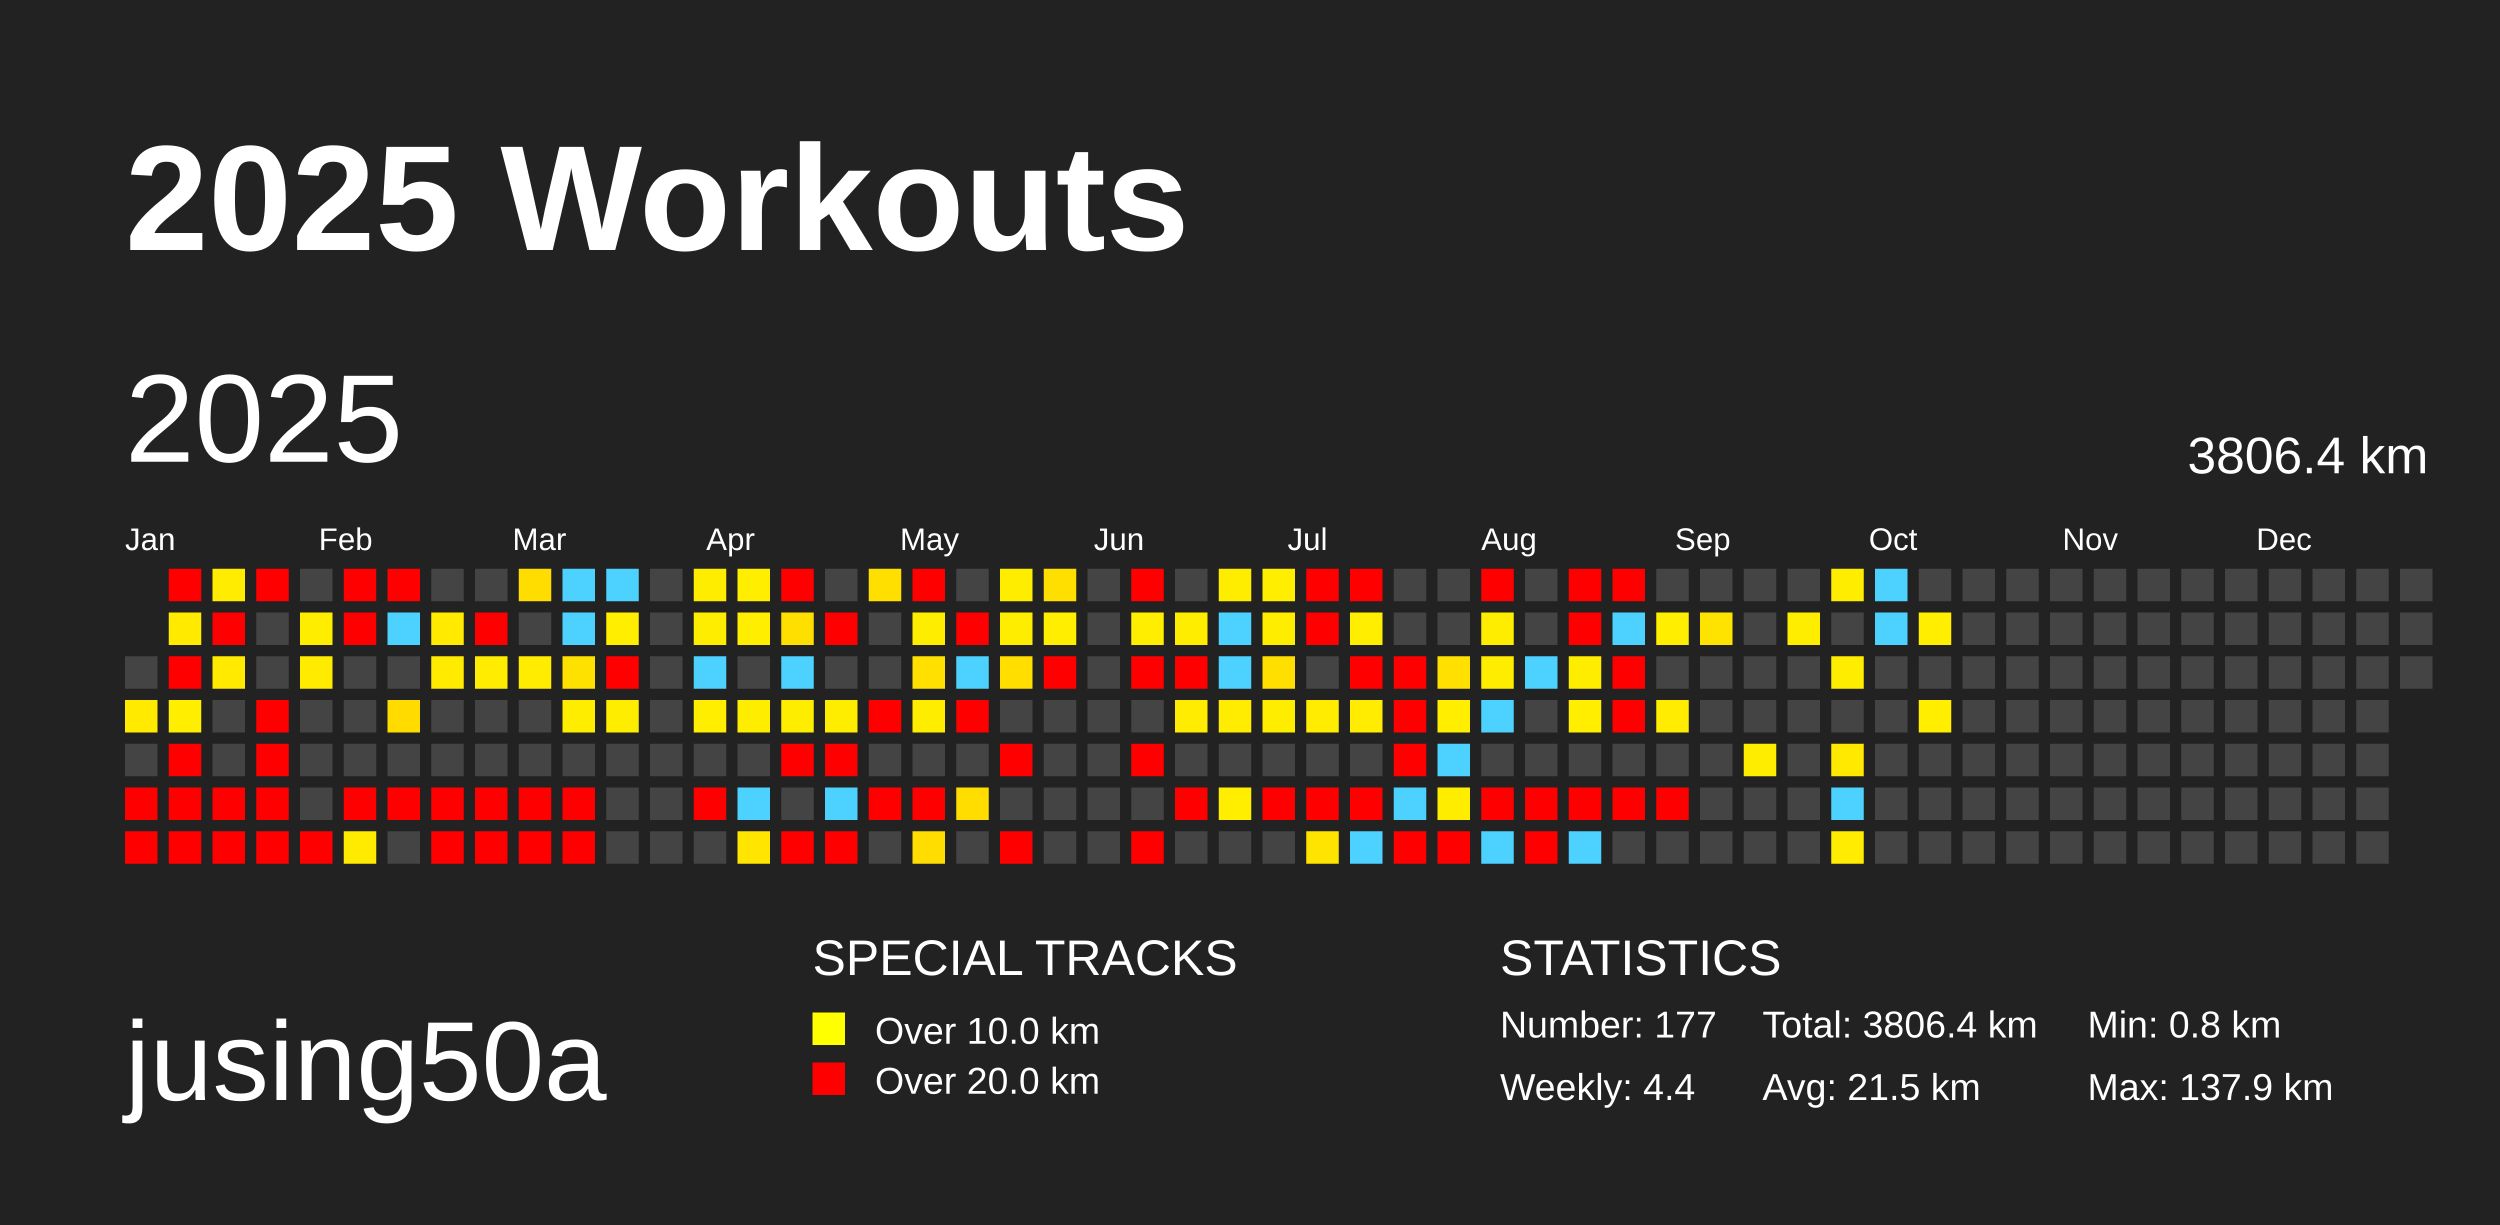
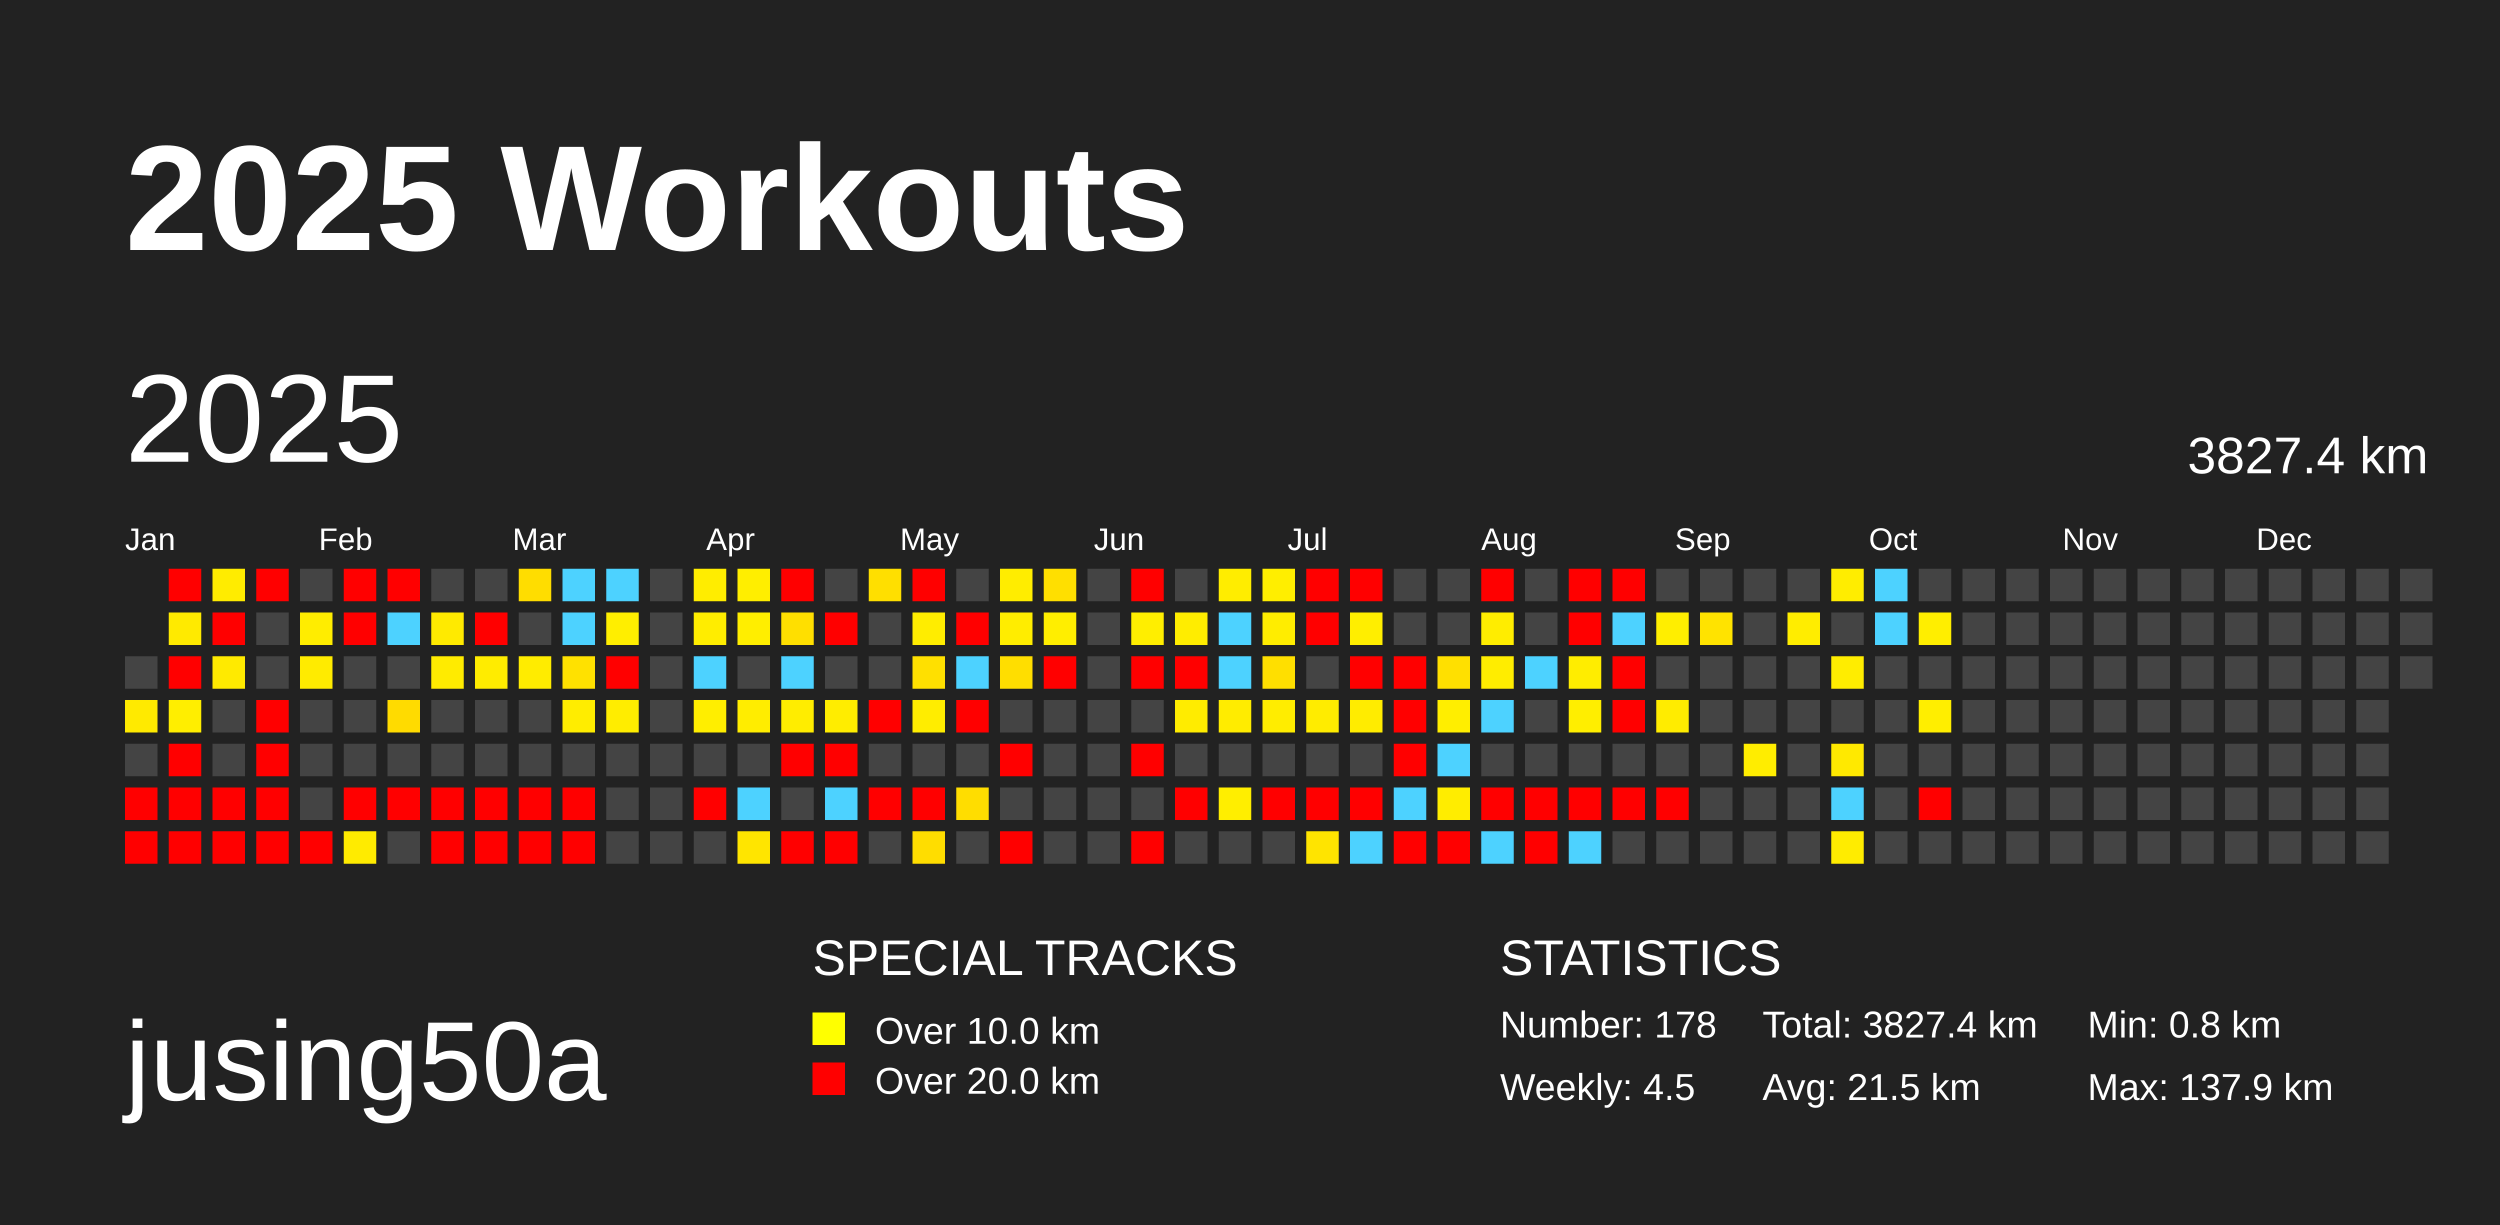
<svg xmlns="http://www.w3.org/2000/svg" baseProfile="full" height="98mm" version="1.1" viewBox="0,0,200,98" width="200mm">
  <defs />
  <rect fill="#222222" height="98" width="200" x="0" y="0" />
  <text fill="#FFFFFF" style="font-size:12px; font-family:Arial; font-weight:bold;" x="10" y="20">2025 Workouts</text>
  <text fill="#FFFFFF" style="font-size:9px; font-family:Arial" x="10" y="88">jusing50a</text>
  <text fill="#FFFFFF" style="font-size:4px; font-family:Arial" x="65" y="78">SPECIAL TRACKS</text>
  <rect fill="yellow" height="2.6" width="2.6" x="65" y="81" />
  <text fill="#FFFFFF" style="font-size:3px; font-family:Arial" x="70" y="83.5">Over 10.0 km</text>
  <rect fill="red" height="2.6" width="2.6" x="65" y="85" />
  <text fill="#FFFFFF" style="font-size:3px; font-family:Arial" x="70" y="87.5">Over 20.0 km</text>
  <text fill="#FFFFFF" style="font-size:4px; font-family:Arial" x="120" y="78">STATISTICS</text>
-   <text fill="#FFFFFF" style="font-size:3px; font-family:Arial" x="120" y="83">Number: 177</text>
-   <text fill="#FFFFFF" style="font-size:3px; font-family:Arial" x="120" y="88">Weekly: 4.4</text>
-   <text fill="#FFFFFF" style="font-size:3px; font-family:Arial" x="141" y="83">Total: 3806.4 km</text>
+   <text fill="#FFFFFF" style="font-size:3px; font-family:Arial" x="120" y="83">Number: 178</text>
+   <text fill="#FFFFFF" style="font-size:3px; font-family:Arial" x="120" y="88">Weekly: 4.5</text>
+   <text fill="#FFFFFF" style="font-size:3px; font-family:Arial" x="141" y="83">Total: 3827.4 km</text>
  <text fill="#FFFFFF" style="font-size:3px; font-family:Arial" x="141" y="88">Avg: 21.5 km</text>
  <text fill="#FFFFFF" style="font-size:3px; font-family:Arial" x="167" y="83">Min: 0.8 km</text>
  <text fill="#FFFFFF" style="font-size:3px; font-family:Arial" x="167" y="88">Max: 137.9 km</text>
  <text dominant-baseline="hanging" fill="#FFFFFF" style="font-size:10.0px; font-family:Arial;" x="10" y="30">2025</text>
-   <text dominant-baseline="hanging" fill="#FFFFFF" style="font-size:4.125px; font-family:Arial;" x="175" y="35">3806.4 km</text>
+   <text dominant-baseline="hanging" fill="#FFFFFF" style="font-size:4.125px; font-family:Arial;" x="175" y="35">3827.4 km</text>
  <text fill="#FFFFFF" style="font-size:2.5px; font-family:Arial" x="10.0" y="44">Jan</text>
  <text fill="#FFFFFF" style="font-size:2.5px; font-family:Arial" x="25.5" y="44">Feb</text>
  <text fill="#FFFFFF" style="font-size:2.5px; font-family:Arial" x="41.0" y="44">Mar</text>
  <text fill="#FFFFFF" style="font-size:2.5px; font-family:Arial" x="56.5" y="44">Apr</text>
  <text fill="#FFFFFF" style="font-size:2.5px; font-family:Arial" x="72.0" y="44">May</text>
  <text fill="#FFFFFF" style="font-size:2.5px; font-family:Arial" x="87.5" y="44">Jun</text>
  <text fill="#FFFFFF" style="font-size:2.5px; font-family:Arial" x="103.0" y="44">Jul</text>
  <text fill="#FFFFFF" style="font-size:2.5px; font-family:Arial" x="118.5" y="44">Aug</text>
  <text fill="#FFFFFF" style="font-size:2.5px; font-family:Arial" x="134.0" y="44">Sep</text>
  <text fill="#FFFFFF" style="font-size:2.5px; font-family:Arial" x="149.5" y="44">Oct</text>
  <text fill="#FFFFFF" style="font-size:2.5px; font-family:Arial" x="165.0" y="44">Nov</text>
  <text fill="#FFFFFF" style="font-size:2.5px; font-family:Arial" x="180.5" y="44">Dec</text>
  <rect fill="#444444" height="2.6" width="2.6" x="10.0" y="52.5" />
  <rect fill="#ffea00" height="2.6" width="2.6" x="10.0" y="56.0" />
  <rect fill="#444444" height="2.6" width="2.6" x="10.0" y="59.5" />
  <rect fill="red" height="2.6" width="2.6" x="10.0" y="63.0" />
  <rect fill="red" height="2.6" width="2.6" x="10.0" y="66.5" />
  <rect fill="red" height="2.6" width="2.6" x="13.5" y="45.5" />
  <rect fill="#ffea00" height="2.6" width="2.6" x="13.5" y="49.0" />
  <rect fill="red" height="2.6" width="2.6" x="13.5" y="52.5" />
  <rect fill="#ffee00" height="2.6" width="2.6" x="13.5" y="56.0" />
  <rect fill="red" height="2.6" width="2.6" x="13.5" y="59.5" />
  <rect fill="red" height="2.6" width="2.6" x="13.5" y="63.0" />
  <rect fill="red" height="2.6" width="2.6" x="13.5" y="66.5" />
  <rect fill="#ffec00" height="2.6" width="2.6" x="17.0" y="45.5" />
  <rect fill="red" height="2.6" width="2.6" x="17.0" y="49.0" />
  <rect fill="#ffea00" height="2.6" width="2.6" x="17.0" y="52.5" />
  <rect fill="#444444" height="2.6" width="2.6" x="17.0" y="56.0" />
  <rect fill="#444444" height="2.6" width="2.6" x="17.0" y="59.5" />
  <rect fill="red" height="2.6" width="2.6" x="17.0" y="63.0" />
  <rect fill="red" height="2.6" width="2.6" x="17.0" y="66.5" />
  <rect fill="red" height="2.6" width="2.6" x="20.5" y="45.5" />
  <rect fill="#444444" height="2.6" width="2.6" x="20.5" y="49.0" />
  <rect fill="#444444" height="2.6" width="2.6" x="20.5" y="52.5" />
  <rect fill="red" height="2.6" width="2.6" x="20.5" y="56.0" />
  <rect fill="red" height="2.6" width="2.6" x="20.5" y="59.5" />
  <rect fill="red" height="2.6" width="2.6" x="20.5" y="63.0" />
  <rect fill="red" height="2.6" width="2.6" x="20.5" y="66.5" />
  <rect fill="#444444" height="2.6" width="2.6" x="24.0" y="45.5" />
  <rect fill="#ffed00" height="2.6" width="2.6" x="24.0" y="49.0" />
  <rect fill="#ffeb00" height="2.6" width="2.6" x="24.0" y="52.5" />
  <rect fill="#444444" height="2.6" width="2.6" x="24.0" y="56.0" />
  <rect fill="#444444" height="2.6" width="2.6" x="24.0" y="59.5" />
  <rect fill="#444444" height="2.6" width="2.6" x="24.0" y="63.0" />
  <rect fill="red" height="2.6" width="2.6" x="24.0" y="66.5" />
  <rect fill="red" height="2.6" width="2.6" x="27.5" y="45.5" />
  <rect fill="red" height="2.6" width="2.6" x="27.5" y="49.0" />
  <rect fill="#444444" height="2.6" width="2.6" x="27.5" y="52.5" />
  <rect fill="#444444" height="2.6" width="2.6" x="27.5" y="56.0" />
  <rect fill="#444444" height="2.6" width="2.6" x="27.5" y="59.5" />
  <rect fill="red" height="2.6" width="2.6" x="27.5" y="63.0" />
  <rect fill="#ffeb00" height="2.6" width="2.6" x="27.5" y="66.5" />
  <rect fill="red" height="2.6" width="2.6" x="31.0" y="45.5" />
  <rect fill="#4dd2ff" height="2.6" width="2.6" x="31.0" y="49.0" />
  <rect fill="#444444" height="2.6" width="2.6" x="31.0" y="52.5" />
  <rect fill="#ffdb00" height="2.6" width="2.6" x="31.0" y="56.0" />
  <rect fill="#444444" height="2.6" width="2.6" x="31.0" y="59.5" />
  <rect fill="red" height="2.6" width="2.6" x="31.0" y="63.0" />
  <rect fill="#444444" height="2.6" width="2.6" x="31.0" y="66.5" />
  <rect fill="#444444" height="2.6" width="2.6" x="34.5" y="45.5" />
  <rect fill="#ffea00" height="2.6" width="2.6" x="34.5" y="49.0" />
  <rect fill="#ffeb00" height="2.6" width="2.6" x="34.5" y="52.5" />
  <rect fill="#444444" height="2.6" width="2.6" x="34.5" y="56.0" />
  <rect fill="#444444" height="2.6" width="2.6" x="34.5" y="59.5" />
  <rect fill="red" height="2.6" width="2.6" x="34.5" y="63.0" />
  <rect fill="red" height="2.6" width="2.6" x="34.5" y="66.5" />
  <rect fill="#444444" height="2.6" width="2.6" x="38.0" y="45.5" />
  <rect fill="red" height="2.6" width="2.6" x="38.0" y="49.0" />
  <rect fill="#ffec00" height="2.6" width="2.6" x="38.0" y="52.5" />
  <rect fill="#444444" height="2.6" width="2.6" x="38.0" y="56.0" />
  <rect fill="#444444" height="2.6" width="2.6" x="38.0" y="59.5" />
  <rect fill="red" height="2.6" width="2.6" x="38.0" y="63.0" />
  <rect fill="red" height="2.6" width="2.6" x="38.0" y="66.5" />
  <rect fill="#ffdd00" height="2.6" width="2.6" x="41.5" y="45.5" />
  <rect fill="#444444" height="2.6" width="2.6" x="41.5" y="49.0" />
  <rect fill="#ffec00" height="2.6" width="2.6" x="41.5" y="52.5" />
  <rect fill="#444444" height="2.6" width="2.6" x="41.5" y="56.0" />
  <rect fill="#444444" height="2.6" width="2.6" x="41.5" y="59.5" />
  <rect fill="red" height="2.6" width="2.6" x="41.5" y="63.0" />
  <rect fill="red" height="2.6" width="2.6" x="41.5" y="66.5" />
  <rect fill="#4dd2ff" height="2.6" width="2.6" x="45.0" y="45.5" />
  <rect fill="#4dd2ff" height="2.6" width="2.6" x="45.0" y="49.0" />
  <rect fill="#ffe100" height="2.6" width="2.6" x="45.0" y="52.5" />
  <rect fill="#ffed00" height="2.6" width="2.6" x="45.0" y="56.0" />
  <rect fill="#444444" height="2.6" width="2.6" x="45.0" y="59.5" />
  <rect fill="red" height="2.6" width="2.6" x="45.0" y="63.0" />
  <rect fill="red" height="2.6" width="2.6" x="45.0" y="66.5" />
  <rect fill="#4dd2ff" height="2.6" width="2.6" x="48.5" y="45.5" />
  <rect fill="#ffee00" height="2.6" width="2.6" x="48.5" y="49.0" />
  <rect fill="red" height="2.6" width="2.6" x="48.5" y="52.5" />
  <rect fill="#ffed00" height="2.6" width="2.6" x="48.5" y="56.0" />
  <rect fill="#444444" height="2.6" width="2.6" x="48.5" y="59.5" />
  <rect fill="#444444" height="2.6" width="2.6" x="48.5" y="63.0" />
  <rect fill="#444444" height="2.6" width="2.6" x="48.5" y="66.5" />
  <rect fill="#444444" height="2.6" width="2.6" x="52.0" y="45.5" />
  <rect fill="#444444" height="2.6" width="2.6" x="52.0" y="49.0" />
  <rect fill="#444444" height="2.6" width="2.6" x="52.0" y="52.5" />
  <rect fill="#444444" height="2.6" width="2.6" x="52.0" y="56.0" />
  <rect fill="#444444" height="2.6" width="2.6" x="52.0" y="59.5" />
  <rect fill="#444444" height="2.6" width="2.6" x="52.0" y="63.0" />
  <rect fill="#444444" height="2.6" width="2.6" x="52.0" y="66.5" />
  <rect fill="#ffed00" height="2.6" width="2.6" x="55.5" y="45.5" />
  <rect fill="#ffed00" height="2.6" width="2.6" x="55.5" y="49.0" />
  <rect fill="#4dd2ff" height="2.6" width="2.6" x="55.5" y="52.5" />
  <rect fill="#ffee00" height="2.6" width="2.6" x="55.5" y="56.0" />
  <rect fill="#444444" height="2.6" width="2.6" x="55.5" y="59.5" />
  <rect fill="red" height="2.6" width="2.6" x="55.5" y="63.0" />
  <rect fill="#444444" height="2.6" width="2.6" x="55.5" y="66.5" />
  <rect fill="#ffee00" height="2.6" width="2.6" x="59.0" y="45.5" />
  <rect fill="#ffee00" height="2.6" width="2.6" x="59.0" y="49.0" />
  <rect fill="#444444" height="2.6" width="2.6" x="59.0" y="52.5" />
  <rect fill="#ffed00" height="2.6" width="2.6" x="59.0" y="56.0" />
  <rect fill="#444444" height="2.6" width="2.6" x="59.0" y="59.5" />
  <rect fill="#4dd2ff" height="2.6" width="2.6" x="59.0" y="63.0" />
  <rect fill="#ffe500" height="2.6" width="2.6" x="59.0" y="66.5" />
  <rect fill="red" height="2.6" width="2.6" x="62.5" y="45.5" />
  <rect fill="#ffdf00" height="2.6" width="2.6" x="62.5" y="49.0" />
  <rect fill="#4dd2ff" height="2.6" width="2.6" x="62.5" y="52.5" />
  <rect fill="#ffed00" height="2.6" width="2.6" x="62.5" y="56.0" />
  <rect fill="red" height="2.6" width="2.6" x="62.5" y="59.5" />
  <rect fill="#444444" height="2.6" width="2.6" x="62.5" y="63.0" />
  <rect fill="red" height="2.6" width="2.6" x="62.5" y="66.5" />
  <rect fill="#444444" height="2.6" width="2.6" x="66.0" y="45.5" />
  <rect fill="red" height="2.6" width="2.6" x="66.0" y="49.0" />
  <rect fill="#444444" height="2.6" width="2.6" x="66.0" y="52.5" />
  <rect fill="#ffed00" height="2.6" width="2.6" x="66.0" y="56.0" />
  <rect fill="red" height="2.6" width="2.6" x="66.0" y="59.5" />
  <rect fill="#4dd2ff" height="2.6" width="2.6" x="66.0" y="63.0" />
  <rect fill="red" height="2.6" width="2.6" x="66.0" y="66.5" />
  <rect fill="#ffdf00" height="2.6" width="2.6" x="69.5" y="45.5" />
  <rect fill="#444444" height="2.6" width="2.6" x="69.5" y="49.0" />
  <rect fill="#444444" height="2.6" width="2.6" x="69.5" y="52.5" />
  <rect fill="red" height="2.6" width="2.6" x="69.5" y="56.0" />
  <rect fill="#444444" height="2.6" width="2.6" x="69.5" y="59.5" />
  <rect fill="red" height="2.6" width="2.6" x="69.5" y="63.0" />
  <rect fill="#444444" height="2.6" width="2.6" x="69.5" y="66.5" />
  <rect fill="red" height="2.6" width="2.6" x="73.0" y="45.5" />
  <rect fill="#ffed00" height="2.6" width="2.6" x="73.0" y="49.0" />
  <rect fill="#ffe000" height="2.6" width="2.6" x="73.0" y="52.5" />
  <rect fill="#ffed00" height="2.6" width="2.6" x="73.0" y="56.0" />
  <rect fill="#444444" height="2.6" width="2.6" x="73.0" y="59.5" />
  <rect fill="red" height="2.6" width="2.6" x="73.0" y="63.0" />
  <rect fill="#ffdd00" height="2.6" width="2.6" x="73.0" y="66.5" />
  <rect fill="#444444" height="2.6" width="2.6" x="76.5" y="45.5" />
  <rect fill="red" height="2.6" width="2.6" x="76.5" y="49.0" />
  <rect fill="#4dd2ff" height="2.6" width="2.6" x="76.5" y="52.5" />
  <rect fill="red" height="2.6" width="2.6" x="76.5" y="56.0" />
  <rect fill="#444444" height="2.6" width="2.6" x="76.5" y="59.5" />
  <rect fill="#ffdd00" height="2.6" width="2.6" x="76.5" y="63.0" />
  <rect fill="#444444" height="2.6" width="2.6" x="76.5" y="66.5" />
  <rect fill="#ffed00" height="2.6" width="2.6" x="80.0" y="45.5" />
  <rect fill="#ffed00" height="2.6" width="2.6" x="80.0" y="49.0" />
  <rect fill="#ffde00" height="2.6" width="2.6" x="80.0" y="52.5" />
  <rect fill="#444444" height="2.6" width="2.6" x="80.0" y="56.0" />
  <rect fill="red" height="2.6" width="2.6" x="80.0" y="59.5" />
  <rect fill="#444444" height="2.6" width="2.6" x="80.0" y="63.0" />
  <rect fill="red" height="2.6" width="2.6" x="80.0" y="66.5" />
  <rect fill="#ffdf00" height="2.6" width="2.6" x="83.5" y="45.5" />
  <rect fill="#ffee00" height="2.6" width="2.6" x="83.5" y="49.0" />
  <rect fill="red" height="2.6" width="2.6" x="83.5" y="52.5" />
  <rect fill="#444444" height="2.6" width="2.6" x="83.5" y="56.0" />
  <rect fill="#444444" height="2.6" width="2.6" x="83.5" y="59.5" />
  <rect fill="#444444" height="2.6" width="2.6" x="83.5" y="63.0" />
  <rect fill="#444444" height="2.6" width="2.6" x="83.5" y="66.5" />
  <rect fill="#444444" height="2.6" width="2.6" x="87.0" y="45.5" />
  <rect fill="#444444" height="2.6" width="2.6" x="87.0" y="49.0" />
  <rect fill="#444444" height="2.6" width="2.6" x="87.0" y="52.5" />
  <rect fill="#444444" height="2.6" width="2.6" x="87.0" y="56.0" />
  <rect fill="#444444" height="2.6" width="2.6" x="87.0" y="59.5" />
  <rect fill="#444444" height="2.6" width="2.6" x="87.0" y="63.0" />
  <rect fill="#444444" height="2.6" width="2.6" x="87.0" y="66.5" />
  <rect fill="red" height="2.6" width="2.6" x="90.5" y="45.5" />
  <rect fill="#ffee00" height="2.6" width="2.6" x="90.5" y="49.0" />
  <rect fill="red" height="2.6" width="2.6" x="90.5" y="52.5" />
  <rect fill="#444444" height="2.6" width="2.6" x="90.5" y="56.0" />
  <rect fill="red" height="2.6" width="2.6" x="90.5" y="59.5" />
  <rect fill="#444444" height="2.6" width="2.6" x="90.5" y="63.0" />
  <rect fill="red" height="2.6" width="2.6" x="90.5" y="66.5" />
  <rect fill="#444444" height="2.6" width="2.6" x="94.0" y="45.5" />
  <rect fill="#ffed00" height="2.6" width="2.6" x="94.0" y="49.0" />
  <rect fill="red" height="2.6" width="2.6" x="94.0" y="52.5" />
  <rect fill="#ffec00" height="2.6" width="2.6" x="94.0" y="56.0" />
  <rect fill="#444444" height="2.6" width="2.6" x="94.0" y="59.5" />
  <rect fill="red" height="2.6" width="2.6" x="94.0" y="63.0" />
  <rect fill="#444444" height="2.6" width="2.6" x="94.0" y="66.5" />
  <rect fill="#ffed00" height="2.6" width="2.6" x="97.5" y="45.5" />
  <rect fill="#4dd2ff" height="2.6" width="2.6" x="97.5" y="49.0" />
  <rect fill="#4dd2ff" height="2.6" width="2.6" x="97.5" y="52.5" />
  <rect fill="#ffec00" height="2.6" width="2.6" x="97.5" y="56.0" />
  <rect fill="#444444" height="2.6" width="2.6" x="97.5" y="59.5" />
  <rect fill="#ffee00" height="2.6" width="2.6" x="97.5" y="63.0" />
  <rect fill="#444444" height="2.6" width="2.6" x="97.5" y="66.5" />
  <rect fill="#ffee00" height="2.6" width="2.6" x="101.0" y="45.5" />
  <rect fill="#ffed00" height="2.6" width="2.6" x="101.0" y="49.0" />
  <rect fill="#ffdf00" height="2.6" width="2.6" x="101.0" y="52.5" />
  <rect fill="#ffed00" height="2.6" width="2.6" x="101.0" y="56.0" />
  <rect fill="#444444" height="2.6" width="2.6" x="101.0" y="59.5" />
  <rect fill="red" height="2.6" width="2.6" x="101.0" y="63.0" />
  <rect fill="#444444" height="2.6" width="2.6" x="101.0" y="66.5" />
  <rect fill="red" height="2.6" width="2.6" x="104.5" y="45.5" />
  <rect fill="red" height="2.6" width="2.6" x="104.5" y="49.0" />
  <rect fill="#444444" height="2.6" width="2.6" x="104.5" y="52.5" />
  <rect fill="#ffec00" height="2.6" width="2.6" x="104.5" y="56.0" />
  <rect fill="#444444" height="2.6" width="2.6" x="104.5" y="59.5" />
  <rect fill="red" height="2.6" width="2.6" x="104.5" y="63.0" />
  <rect fill="#ffe400" height="2.6" width="2.6" x="104.5" y="66.5" />
  <rect fill="red" height="2.6" width="2.6" x="108.0" y="45.5" />
  <rect fill="#ffee00" height="2.6" width="2.6" x="108.0" y="49.0" />
  <rect fill="red" height="2.6" width="2.6" x="108.0" y="52.5" />
  <rect fill="#ffec00" height="2.6" width="2.6" x="108.0" y="56.0" />
  <rect fill="#444444" height="2.6" width="2.6" x="108.0" y="59.5" />
  <rect fill="red" height="2.6" width="2.6" x="108.0" y="63.0" />
  <rect fill="#4dd2ff" height="2.6" width="2.6" x="108.0" y="66.5" />
  <rect fill="#444444" height="2.6" width="2.6" x="111.5" y="45.5" />
  <rect fill="#444444" height="2.6" width="2.6" x="111.5" y="49.0" />
  <rect fill="red" height="2.6" width="2.6" x="111.5" y="52.5" />
  <rect fill="red" height="2.6" width="2.6" x="111.5" y="56.0" />
  <rect fill="red" height="2.6" width="2.6" x="111.5" y="59.5" />
  <rect fill="#4dd2ff" height="2.6" width="2.6" x="111.5" y="63.0" />
  <rect fill="red" height="2.6" width="2.6" x="111.5" y="66.5" />
  <rect fill="#444444" height="2.6" width="2.6" x="115.0" y="45.5" />
  <rect fill="#444444" height="2.6" width="2.6" x="115.0" y="49.0" />
  <rect fill="#ffe000" height="2.6" width="2.6" x="115.0" y="52.5" />
  <rect fill="#ffee00" height="2.6" width="2.6" x="115.0" y="56.0" />
  <rect fill="#4dd2ff" height="2.6" width="2.6" x="115.0" y="59.5" />
  <rect fill="#ffed00" height="2.6" width="2.6" x="115.0" y="63.0" />
  <rect fill="red" height="2.6" width="2.6" x="115.0" y="66.5" />
  <rect fill="red" height="2.6" width="2.6" x="118.5" y="45.5" />
  <rect fill="#ffed00" height="2.6" width="2.6" x="118.5" y="49.0" />
  <rect fill="#ffed00" height="2.6" width="2.6" x="118.5" y="52.5" />
  <rect fill="#4dd2ff" height="2.6" width="2.6" x="118.5" y="56.0" />
  <rect fill="#444444" height="2.6" width="2.6" x="118.5" y="59.5" />
  <rect fill="red" height="2.6" width="2.6" x="118.5" y="63.0" />
  <rect fill="#4dd2ff" height="2.6" width="2.6" x="118.5" y="66.5" />
  <rect fill="#444444" height="2.6" width="2.6" x="122.0" y="45.5" />
  <rect fill="#444444" height="2.6" width="2.6" x="122.0" y="49.0" />
  <rect fill="#4dd2ff" height="2.6" width="2.6" x="122.0" y="52.5" />
  <rect fill="#444444" height="2.6" width="2.6" x="122.0" y="56.0" />
  <rect fill="#444444" height="2.6" width="2.6" x="122.0" y="59.5" />
  <rect fill="red" height="2.6" width="2.6" x="122.0" y="63.0" />
  <rect fill="red" height="2.6" width="2.6" x="122.0" y="66.5" />
  <rect fill="red" height="2.6" width="2.6" x="125.5" y="45.5" />
  <rect fill="red" height="2.6" width="2.6" x="125.5" y="49.0" />
  <rect fill="#ffed00" height="2.6" width="2.6" x="125.5" y="52.5" />
  <rect fill="#ffee00" height="2.6" width="2.6" x="125.5" y="56.0" />
  <rect fill="#444444" height="2.6" width="2.6" x="125.5" y="59.5" />
  <rect fill="red" height="2.6" width="2.6" x="125.5" y="63.0" />
  <rect fill="#4dd2ff" height="2.6" width="2.6" x="125.5" y="66.5" />
  <rect fill="red" height="2.6" width="2.6" x="129.0" y="45.5" />
  <rect fill="#4dd2ff" height="2.6" width="2.6" x="129.0" y="49.0" />
  <rect fill="red" height="2.6" width="2.6" x="129.0" y="52.5" />
  <rect fill="red" height="2.6" width="2.6" x="129.0" y="56.0" />
  <rect fill="#444444" height="2.6" width="2.6" x="129.0" y="59.5" />
  <rect fill="red" height="2.6" width="2.6" x="129.0" y="63.0" />
  <rect fill="#444444" height="2.6" width="2.6" x="129.0" y="66.5" />
  <rect fill="#444444" height="2.6" width="2.6" x="132.5" y="45.5" />
  <rect fill="#ffee00" height="2.6" width="2.6" x="132.5" y="49.0" />
  <rect fill="#444444" height="2.6" width="2.6" x="132.5" y="52.5" />
  <rect fill="#ffec00" height="2.6" width="2.6" x="132.5" y="56.0" />
  <rect fill="#444444" height="2.6" width="2.6" x="132.5" y="59.5" />
  <rect fill="red" height="2.6" width="2.6" x="132.5" y="63.0" />
  <rect fill="#444444" height="2.6" width="2.6" x="132.5" y="66.5" />
  <rect fill="#444444" height="2.6" width="2.6" x="136.0" y="45.5" />
  <rect fill="#ffe300" height="2.6" width="2.6" x="136.0" y="49.0" />
  <rect fill="#444444" height="2.6" width="2.6" x="136.0" y="52.5" />
  <rect fill="#444444" height="2.6" width="2.6" x="136.0" y="56.0" />
  <rect fill="#444444" height="2.6" width="2.6" x="136.0" y="59.5" />
  <rect fill="#444444" height="2.6" width="2.6" x="136.0" y="63.0" />
  <rect fill="#444444" height="2.6" width="2.6" x="136.0" y="66.5" />
  <rect fill="#444444" height="2.6" width="2.6" x="139.5" y="45.5" />
  <rect fill="#444444" height="2.6" width="2.6" x="139.5" y="49.0" />
  <rect fill="#444444" height="2.6" width="2.6" x="139.5" y="52.5" />
  <rect fill="#444444" height="2.6" width="2.6" x="139.5" y="56.0" />
  <rect fill="#ffed00" height="2.6" width="2.6" x="139.5" y="59.5" />
  <rect fill="#444444" height="2.6" width="2.6" x="139.5" y="63.0" />
  <rect fill="#444444" height="2.6" width="2.6" x="139.5" y="66.5" />
  <rect fill="#444444" height="2.6" width="2.6" x="143.0" y="45.5" />
  <rect fill="#ffed00" height="2.6" width="2.6" x="143.0" y="49.0" />
  <rect fill="#444444" height="2.6" width="2.6" x="143.0" y="52.5" />
  <rect fill="#444444" height="2.6" width="2.6" x="143.0" y="56.0" />
  <rect fill="#444444" height="2.6" width="2.6" x="143.0" y="59.5" />
  <rect fill="#444444" height="2.6" width="2.6" x="143.0" y="63.0" />
  <rect fill="#444444" height="2.6" width="2.6" x="143.0" y="66.5" />
  <rect fill="#ffed00" height="2.6" width="2.6" x="146.5" y="45.5" />
  <rect fill="#444444" height="2.6" width="2.6" x="146.5" y="49.0" />
  <rect fill="#ffed00" height="2.6" width="2.6" x="146.5" y="52.5" />
  <rect fill="#444444" height="2.6" width="2.6" x="146.5" y="56.0" />
  <rect fill="#ffe900" height="2.6" width="2.6" x="146.5" y="59.5" />
  <rect fill="#4dd2ff" height="2.6" width="2.6" x="146.5" y="63.0" />
  <rect fill="#ffec00" height="2.6" width="2.6" x="146.5" y="66.5" />
  <rect fill="#4dd2ff" height="2.6" width="2.6" x="150.0" y="45.5" />
  <rect fill="#4dd2ff" height="2.6" width="2.6" x="150.0" y="49.0" />
  <rect fill="#444444" height="2.6" width="2.6" x="150.0" y="52.5" />
  <rect fill="#444444" height="2.6" width="2.6" x="150.0" y="56.0" />
  <rect fill="#444444" height="2.6" width="2.6" x="150.0" y="59.5" />
  <rect fill="#444444" height="2.6" width="2.6" x="150.0" y="63.0" />
  <rect fill="#444444" height="2.6" width="2.6" x="150.0" y="66.5" />
  <rect fill="#444444" height="2.6" width="2.6" x="153.5" y="45.5" />
  <rect fill="#ffee00" height="2.6" width="2.6" x="153.5" y="49.0" />
  <rect fill="#444444" height="2.6" width="2.6" x="153.5" y="52.5" />
  <rect fill="#ffee00" height="2.6" width="2.6" x="153.5" y="56.0" />
  <rect fill="#444444" height="2.6" width="2.6" x="153.5" y="59.5" />
-   <rect fill="#444444" height="2.6" width="2.6" x="153.5" y="63.0" />
+   <rect fill="red" height="2.6" width="2.6" x="153.5" y="63.0" />
  <rect fill="#444444" height="2.6" width="2.6" x="153.5" y="66.5" />
  <rect fill="#444444" height="2.6" width="2.6" x="157.0" y="45.5" />
  <rect fill="#444444" height="2.6" width="2.6" x="157.0" y="49.0" />
  <rect fill="#444444" height="2.6" width="2.6" x="157.0" y="52.5" />
  <rect fill="#444444" height="2.6" width="2.6" x="157.0" y="56.0" />
  <rect fill="#444444" height="2.6" width="2.6" x="157.0" y="59.5" />
  <rect fill="#444444" height="2.6" width="2.6" x="157.0" y="63.0" />
  <rect fill="#444444" height="2.6" width="2.6" x="157.0" y="66.5" />
  <rect fill="#444444" height="2.6" width="2.6" x="160.5" y="45.5" />
  <rect fill="#444444" height="2.6" width="2.6" x="160.5" y="49.0" />
  <rect fill="#444444" height="2.6" width="2.6" x="160.5" y="52.5" />
  <rect fill="#444444" height="2.6" width="2.6" x="160.5" y="56.0" />
  <rect fill="#444444" height="2.6" width="2.6" x="160.5" y="59.5" />
  <rect fill="#444444" height="2.6" width="2.6" x="160.5" y="63.0" />
  <rect fill="#444444" height="2.6" width="2.6" x="160.5" y="66.5" />
  <rect fill="#444444" height="2.6" width="2.6" x="164.0" y="45.5" />
  <rect fill="#444444" height="2.6" width="2.6" x="164.0" y="49.0" />
  <rect fill="#444444" height="2.6" width="2.6" x="164.0" y="52.5" />
  <rect fill="#444444" height="2.6" width="2.6" x="164.0" y="56.0" />
  <rect fill="#444444" height="2.6" width="2.6" x="164.0" y="59.5" />
  <rect fill="#444444" height="2.6" width="2.6" x="164.0" y="63.0" />
  <rect fill="#444444" height="2.6" width="2.6" x="164.0" y="66.5" />
  <rect fill="#444444" height="2.6" width="2.6" x="167.5" y="45.5" />
  <rect fill="#444444" height="2.6" width="2.6" x="167.5" y="49.0" />
  <rect fill="#444444" height="2.6" width="2.6" x="167.5" y="52.5" />
  <rect fill="#444444" height="2.6" width="2.6" x="167.5" y="56.0" />
  <rect fill="#444444" height="2.6" width="2.6" x="167.5" y="59.5" />
  <rect fill="#444444" height="2.6" width="2.6" x="167.5" y="63.0" />
  <rect fill="#444444" height="2.6" width="2.6" x="167.5" y="66.5" />
  <rect fill="#444444" height="2.6" width="2.6" x="171.0" y="45.5" />
  <rect fill="#444444" height="2.6" width="2.6" x="171.0" y="49.0" />
  <rect fill="#444444" height="2.6" width="2.6" x="171.0" y="52.5" />
  <rect fill="#444444" height="2.6" width="2.6" x="171.0" y="56.0" />
  <rect fill="#444444" height="2.6" width="2.6" x="171.0" y="59.5" />
  <rect fill="#444444" height="2.6" width="2.6" x="171.0" y="63.0" />
  <rect fill="#444444" height="2.6" width="2.6" x="171.0" y="66.5" />
  <rect fill="#444444" height="2.6" width="2.6" x="174.5" y="45.5" />
  <rect fill="#444444" height="2.6" width="2.6" x="174.5" y="49.0" />
  <rect fill="#444444" height="2.6" width="2.6" x="174.5" y="52.5" />
  <rect fill="#444444" height="2.6" width="2.6" x="174.5" y="56.0" />
  <rect fill="#444444" height="2.6" width="2.6" x="174.5" y="59.5" />
  <rect fill="#444444" height="2.6" width="2.6" x="174.5" y="63.0" />
  <rect fill="#444444" height="2.6" width="2.6" x="174.5" y="66.5" />
  <rect fill="#444444" height="2.6" width="2.6" x="178.0" y="45.5" />
  <rect fill="#444444" height="2.6" width="2.6" x="178.0" y="49.0" />
  <rect fill="#444444" height="2.6" width="2.6" x="178.0" y="52.5" />
  <rect fill="#444444" height="2.6" width="2.6" x="178.0" y="56.0" />
  <rect fill="#444444" height="2.6" width="2.6" x="178.0" y="59.5" />
  <rect fill="#444444" height="2.6" width="2.6" x="178.0" y="63.0" />
  <rect fill="#444444" height="2.6" width="2.6" x="178.0" y="66.5" />
  <rect fill="#444444" height="2.6" width="2.6" x="181.5" y="45.5" />
  <rect fill="#444444" height="2.6" width="2.6" x="181.5" y="49.0" />
  <rect fill="#444444" height="2.6" width="2.6" x="181.5" y="52.5" />
  <rect fill="#444444" height="2.6" width="2.6" x="181.5" y="56.0" />
  <rect fill="#444444" height="2.6" width="2.6" x="181.5" y="59.5" />
  <rect fill="#444444" height="2.6" width="2.6" x="181.5" y="63.0" />
  <rect fill="#444444" height="2.6" width="2.6" x="181.5" y="66.5" />
  <rect fill="#444444" height="2.6" width="2.6" x="185.0" y="45.5" />
  <rect fill="#444444" height="2.6" width="2.6" x="185.0" y="49.0" />
  <rect fill="#444444" height="2.6" width="2.6" x="185.0" y="52.5" />
  <rect fill="#444444" height="2.6" width="2.6" x="185.0" y="56.0" />
  <rect fill="#444444" height="2.6" width="2.6" x="185.0" y="59.5" />
  <rect fill="#444444" height="2.6" width="2.6" x="185.0" y="63.0" />
  <rect fill="#444444" height="2.6" width="2.6" x="185.0" y="66.5" />
  <rect fill="#444444" height="2.6" width="2.6" x="188.5" y="45.5" />
  <rect fill="#444444" height="2.6" width="2.6" x="188.5" y="49.0" />
  <rect fill="#444444" height="2.6" width="2.6" x="188.5" y="52.5" />
  <rect fill="#444444" height="2.6" width="2.6" x="188.5" y="56.0" />
  <rect fill="#444444" height="2.6" width="2.6" x="188.5" y="59.5" />
  <rect fill="#444444" height="2.6" width="2.6" x="188.5" y="63.0" />
  <rect fill="#444444" height="2.6" width="2.6" x="188.5" y="66.5" />
  <rect fill="#444444" height="2.6" width="2.6" x="192.0" y="45.5" />
  <rect fill="#444444" height="2.6" width="2.6" x="192.0" y="49.0" />
  <rect fill="#444444" height="2.6" width="2.6" x="192.0" y="52.5" />
</svg>
